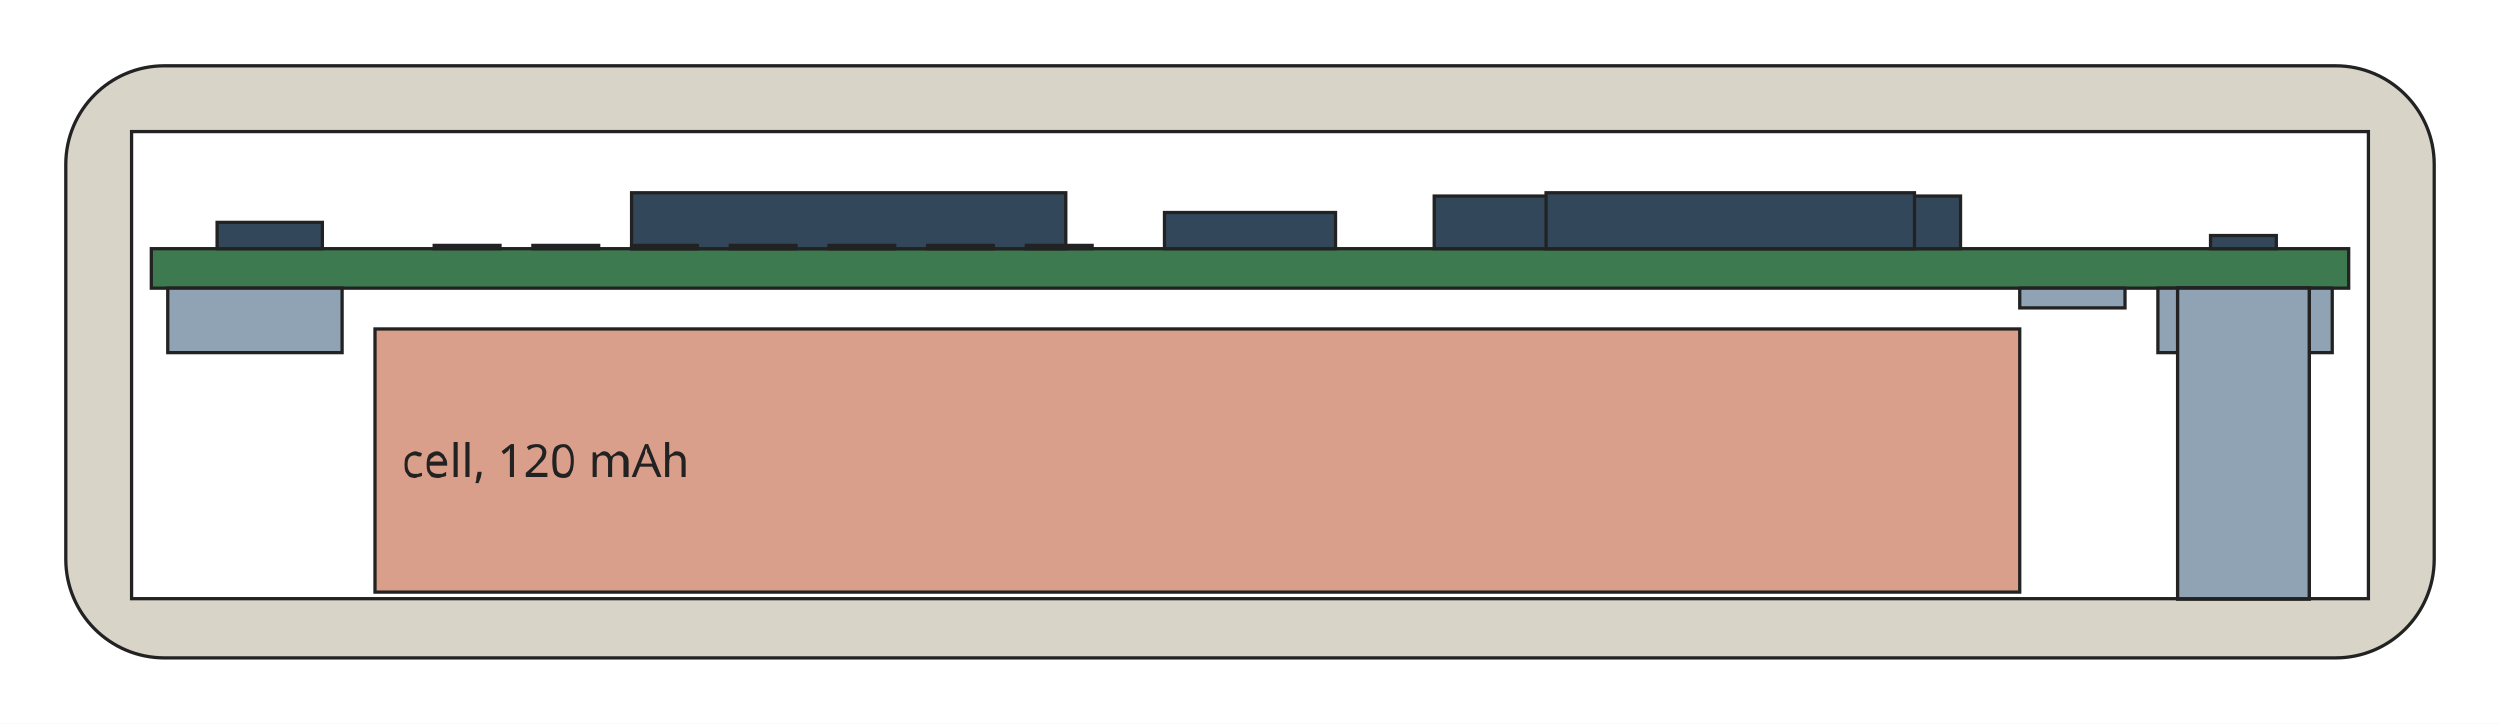
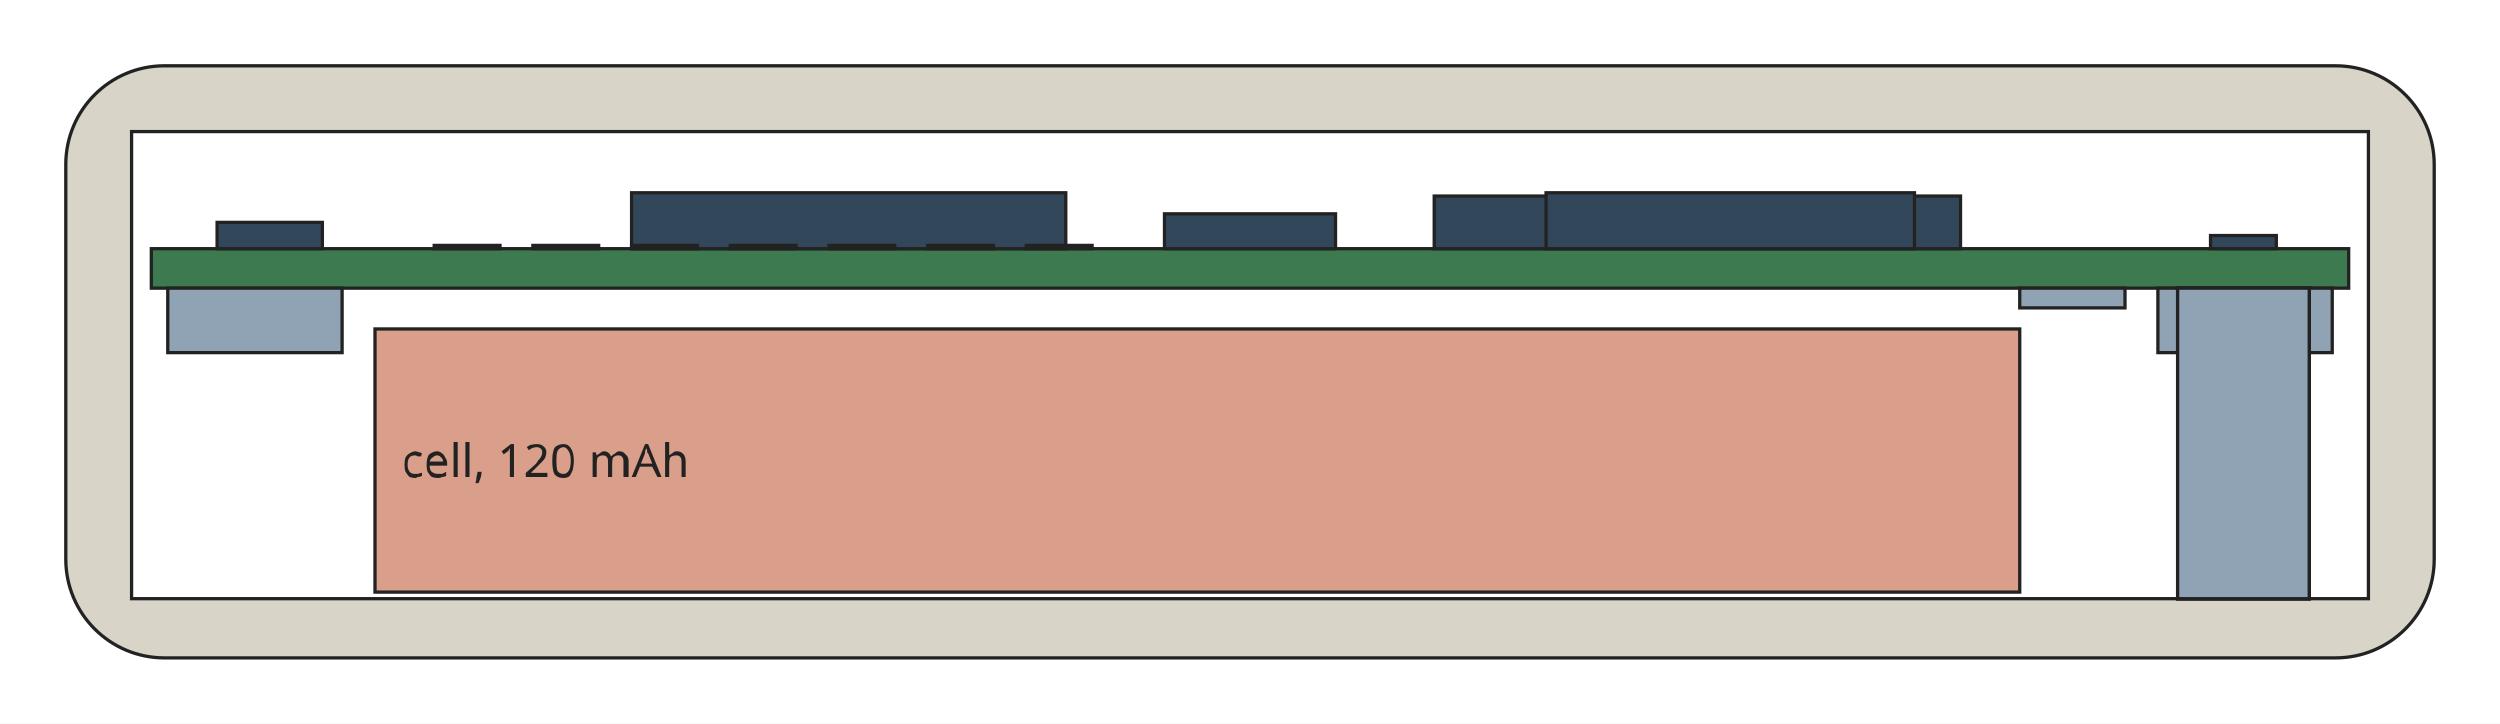
<svg xmlns="http://www.w3.org/2000/svg" viewBox="-1 -1 38.00 11.00" width="836" font-family="sans-serif">
  <rect x="-1" y="-1" width="38.00" height="11.00" fill="#fff" />
  <rect x="0.00" y="0.00" width="36.00" height="9.00" rx="1.5" fill="#d9d4c8" fill-opacity="1.0" stroke="#222" stroke-width="0.05" />
  <rect x="1.00" y="1.00" width="34.00" height="7.10" rx="0.0" fill="#fff" fill-opacity="1.0" stroke="#222" stroke-width="0.05" />
  <rect x="4.70" y="4.00" width="25.00" height="4.00" rx="0.0" fill="#c2603c" fill-opacity="0.6" stroke="#222" stroke-width="0.05" />
  <text x="5.10" y="6.25" font-size="0.7" fill="#222">cell, 120 mAh</text>
  <rect x="1.30" y="2.78" width="33.40" height="0.60" rx="0.0" fill="#3d7a4f" fill-opacity="1.0" stroke="#222" stroke-width="0.05" />
  <rect x="2.30" y="2.38" width="1.60" height="0.40" rx="0.0" fill="#33475b" fill-opacity="1.0" stroke="#222" stroke-width="0.05" />
  <rect x="1.55" y="3.38" width="2.65" height="0.98" rx="0.0" fill="#8fa3b5" fill-opacity="1.0" stroke="#222" stroke-width="0.05" />
  <rect x="31.80" y="3.38" width="2.65" height="0.98" rx="0.0" fill="#8fa3b5" fill-opacity="1.0" stroke="#222" stroke-width="0.05" />
  <rect x="32.10" y="3.38" width="2.00" height="4.72" rx="0.0" fill="#8fa3b5" fill-opacity="1.0" stroke="#222" stroke-width="0.05" />
  <rect x="32.10" y="3.38" width="2.00" height="4.72" rx="0.0" fill="#8fa3b5" fill-opacity="1.0" stroke="#222" stroke-width="0.05" />
  <rect x="32.10" y="3.38" width="2.00" height="4.72" rx="0.0" fill="#8fa3b5" fill-opacity="1.0" stroke="#222" stroke-width="0.05" />
  <rect x="32.10" y="3.38" width="2.00" height="4.72" rx="0.0" fill="#8fa3b5" fill-opacity="1.0" stroke="#222" stroke-width="0.05" />
  <rect x="32.60" y="2.58" width="1.00" height="0.20" rx="0.0" fill="#33475b" fill-opacity="1.0" stroke="#222" stroke-width="0.05" />
  <rect x="29.70" y="3.38" width="1.60" height="0.30" rx="0.0" fill="#8fa3b5" fill-opacity="1.0" stroke="#222" stroke-width="0.05" />
-   <rect x="16.70" y="2.23" width="2.60" height="0.55" rx="0.0" fill="#33475b" fill-opacity="1.0" stroke="#222" stroke-width="0.05" />
+   <rect x="16.70" y="2.25" width="2.60" height="0.53" rx="0.0" fill="#33475b" fill-opacity="1.0" stroke="#222" stroke-width="0.05" />
  <rect x="8.60" y="1.93" width="6.60" height="0.85" rx="0.0" fill="#33475b" fill-opacity="1.0" stroke="#222" stroke-width="0.05" />
  <rect x="20.80" y="1.98" width="8.00" height="0.80" rx="0.0" fill="#33475b" fill-opacity="1.0" stroke="#222" stroke-width="0.05" />
  <rect x="22.50" y="1.93" width="5.60" height="0.85" rx="0.0" fill="#33475b" fill-opacity="1.0" stroke="#222" stroke-width="0.05" />
  <rect x="5.60" y="2.73" width="1.00" height="0.05" rx="0.0" fill="#33475b" fill-opacity="1.0" stroke="#222" stroke-width="0.05" />
  <rect x="7.10" y="2.73" width="1.00" height="0.05" rx="0.0" fill="#33475b" fill-opacity="1.0" stroke="#222" stroke-width="0.05" />
  <rect x="8.60" y="2.73" width="1.00" height="0.05" rx="0.0" fill="#33475b" fill-opacity="1.0" stroke="#222" stroke-width="0.05" />
  <rect x="10.10" y="2.73" width="1.00" height="0.05" rx="0.0" fill="#33475b" fill-opacity="1.0" stroke="#222" stroke-width="0.05" />
  <rect x="11.60" y="2.73" width="1.00" height="0.05" rx="0.0" fill="#33475b" fill-opacity="1.0" stroke="#222" stroke-width="0.05" />
  <rect x="13.10" y="2.73" width="1.00" height="0.05" rx="0.0" fill="#33475b" fill-opacity="1.0" stroke="#222" stroke-width="0.05" />
  <rect x="14.60" y="2.73" width="1.00" height="0.05" rx="0.0" fill="#33475b" fill-opacity="1.0" stroke="#222" stroke-width="0.05" />
</svg>
